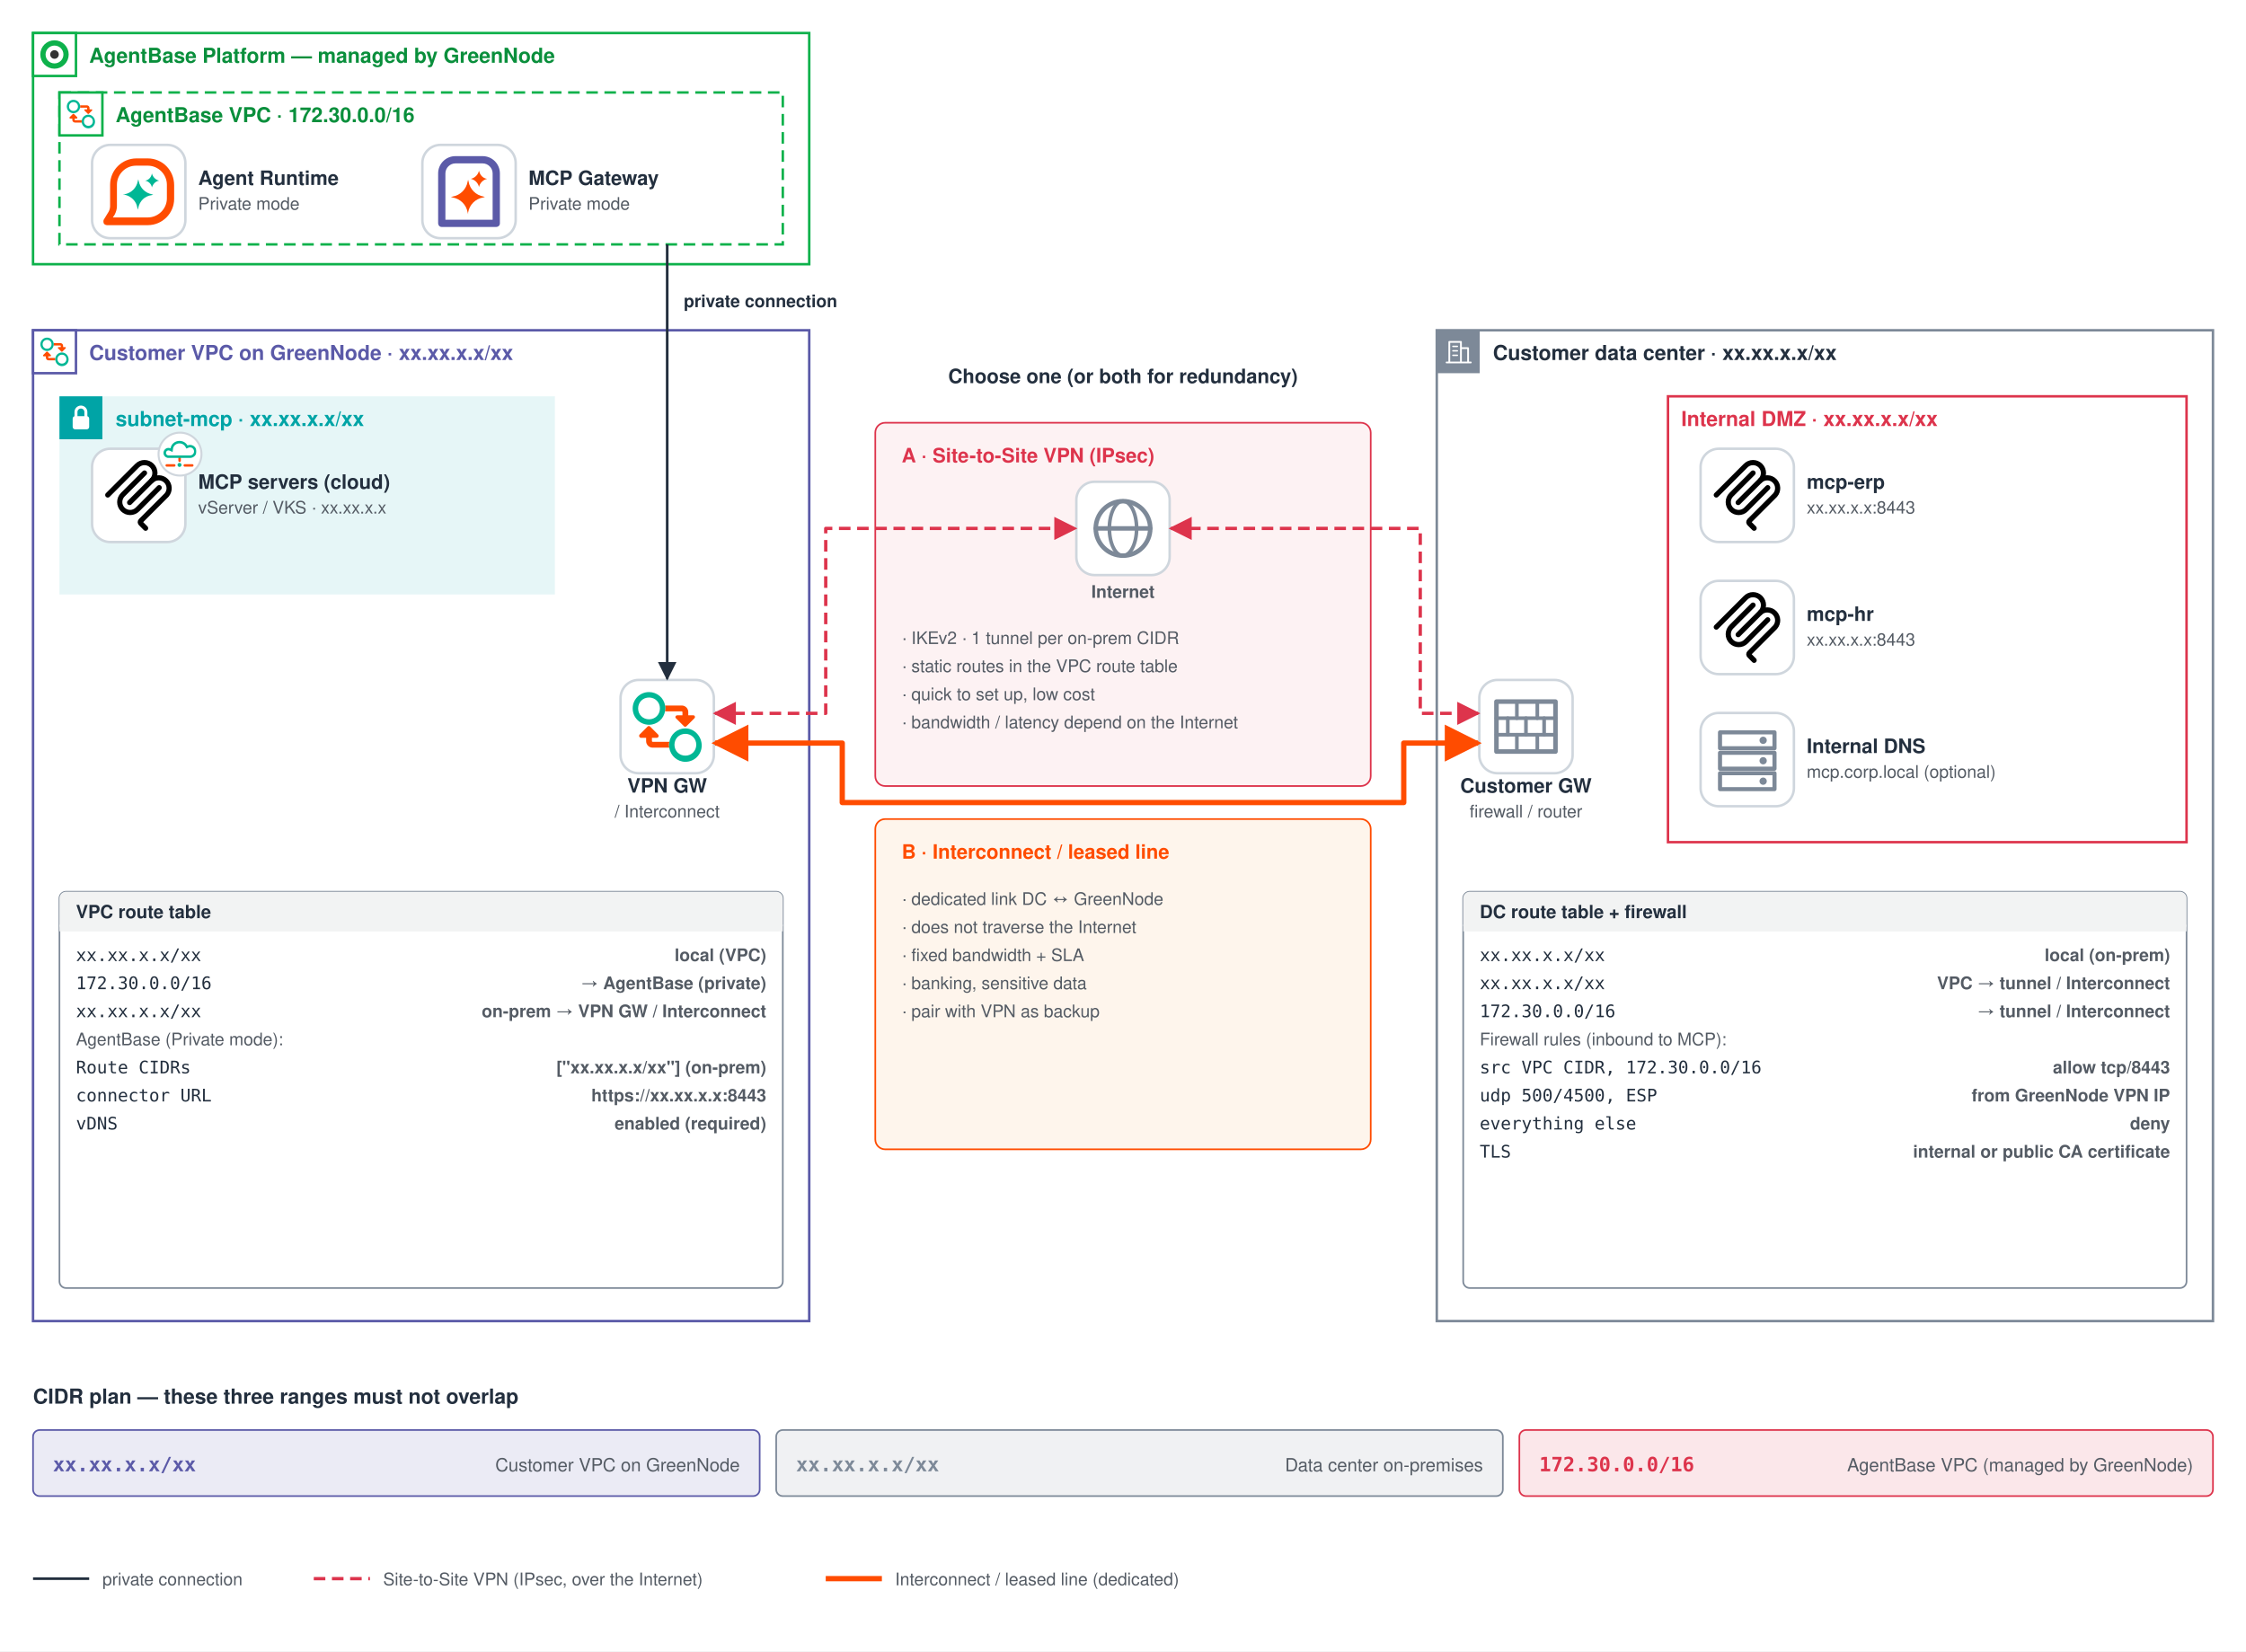
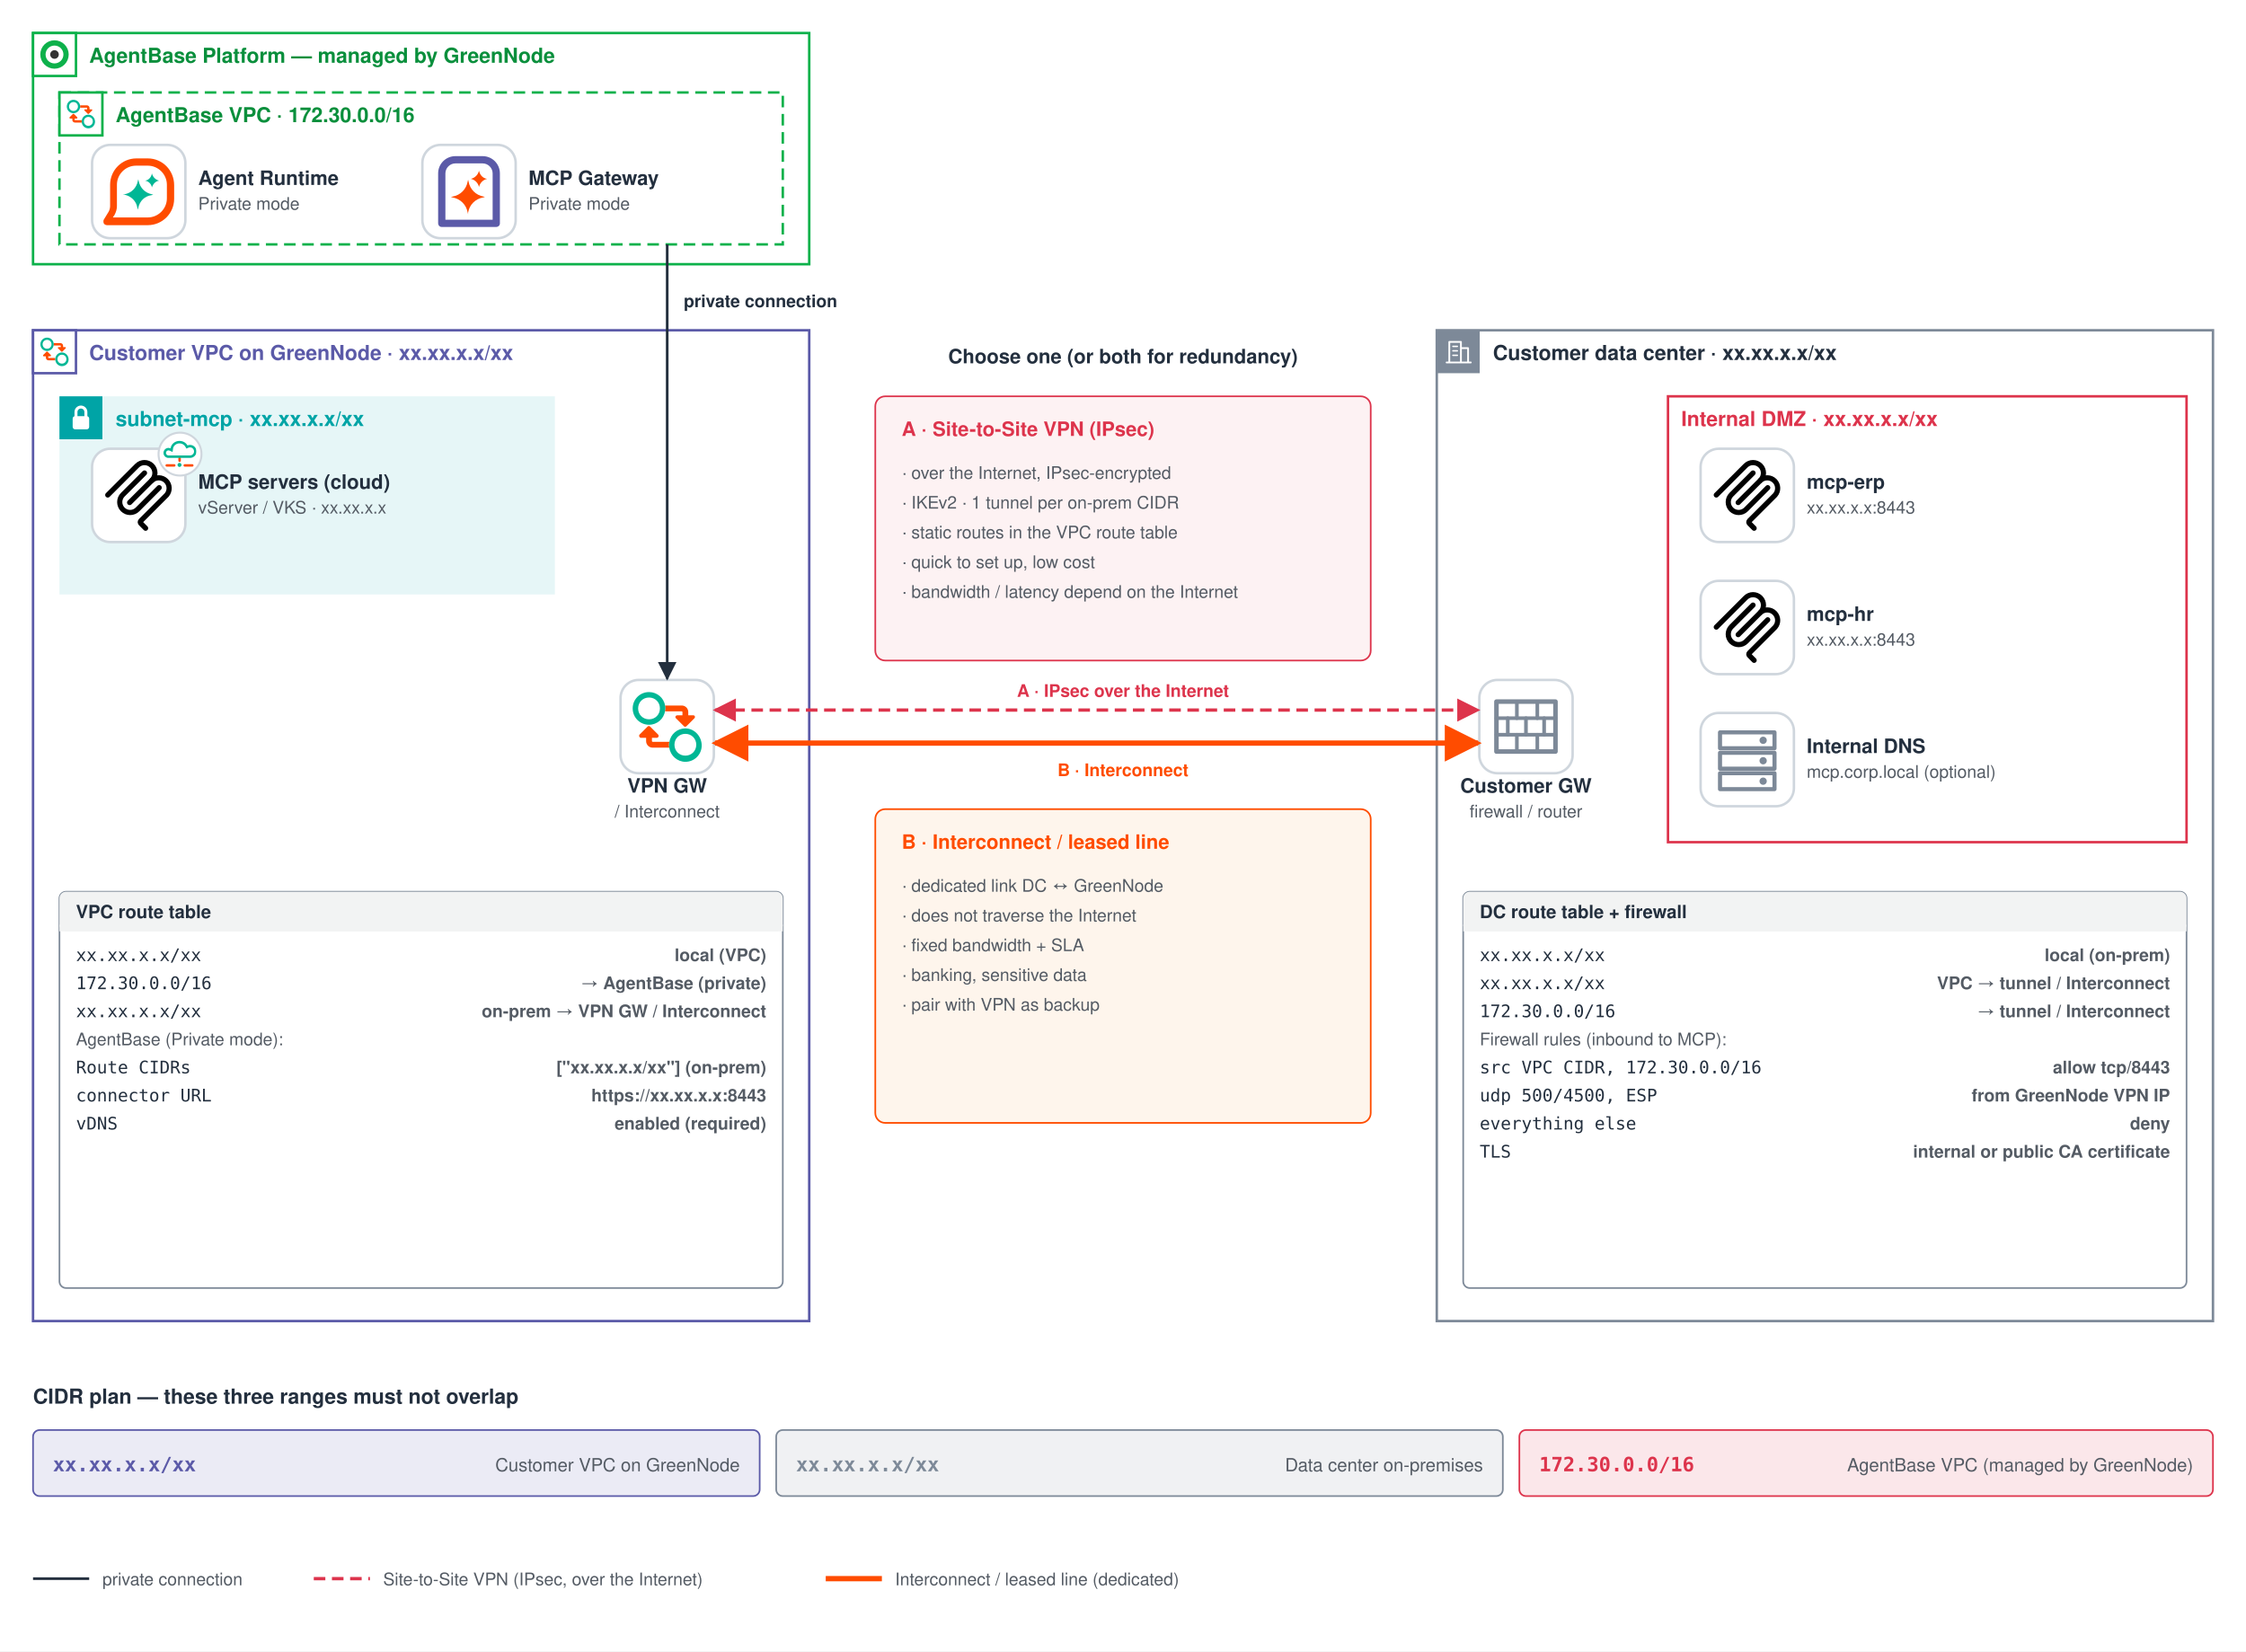
<svg xmlns="http://www.w3.org/2000/svg" xmlns:xlink="http://www.w3.org/1999/xlink" width="1360" height="1000" viewBox="0 0 1360 1000" font-family="Helvetica Neue,Helvetica,Arial,sans-serif" role="img" aria-label="On-premises to customer VPC connectivity on GreenNode: the AgentBase VPC connects privately to the customer VPC, which reaches the data center over Site-to-Site VPN or Interconnect, with routes and firewall on both ends">
  <rect width="1360" height="1000" fill="#FFFFFF" />
  <defs>
    <marker id="a-ink" viewBox="0 0 10 10" refX="9" refY="5" markerWidth="7" markerHeight="7" orient="auto-start-reverse">
      <path d="M0 0L10 5L0 10z" fill="#232F3E" />
    </marker>
    <marker id="a-org" viewBox="0 0 10 10" refX="9" refY="5" markerWidth="7" markerHeight="7" orient="auto-start-reverse">
      <path d="M0 0L10 5L0 10z" fill="#FF4C00" />
    </marker>
    <marker id="a-red" viewBox="0 0 10 10" refX="9" refY="5" markerWidth="7" markerHeight="7" orient="auto-start-reverse">
      <path d="M0 0L10 5L0 10z" fill="#DD344C" />
    </marker>
    <symbol id="gn-server" viewBox="0 0 20 20" fill="none">
      <line x1="9.75" y1="12.447" x2="9.75" y2="13.977" stroke="#FF4C00" stroke-width="1.5" stroke-linecap="round" />
      <line x1="6.523" y1="16.841" x2="1.962" y2="16.841" stroke="#FF4C00" stroke-width="1.5" stroke-linecap="round" />
      <line x1="17.432" y1="16.841" x2="12.871" y2="16.841" stroke="#FF4C00" stroke-width="1.5" stroke-linecap="round" />
      <mask id="gn-server-path-4-inside-1_14569_691052" fill="white">
        <path fill-rule="evenodd" clip-rule="evenodd" d="M16.061 12.303H9.697H3.03H2.424V12.242C1.041 11.962 0 10.739 0 9.273C0 7.599 1.357 6.242 3.03 6.242C3.477 6.242 3.902 6.339 4.284 6.513C4.617 3.969 6.913 2 9.697 2C11.786 2 13.601 3.109 14.517 4.738C14.991 4.536 15.513 4.424 16.061 4.424C18.236 4.424 20 6.188 20 8.364C20 10.437 18.398 12.137 16.364 12.291V12.303H16.061Z" />
      </mask>
      <path d="M2.424 12.303H0.924V13.803H2.424V12.303ZM2.424 12.242H3.924V11.016L2.723 10.772L2.424 12.242ZM4.284 6.513L3.663 7.878L5.508 8.718L5.771 6.708L4.284 6.513ZM14.517 4.738L13.21 5.473L13.869 6.645L15.105 6.118L14.517 4.738ZM16.364 12.291L16.25 10.796L14.864 10.901V12.291H16.364ZM16.364 12.303V13.803H17.864V12.303H16.364ZM16.061 10.803H9.697V13.803H16.061V10.803ZM9.697 10.803H3.03V13.803H9.697V10.803ZM3.03 10.803H2.424V13.803H3.03V10.803ZM3.924 12.303V12.242H0.924V12.303H3.924ZM2.723 10.772C2.025 10.631 1.5 10.011 1.5 9.273H-1.5C-1.5 11.466 0.057 13.293 2.126 13.712L2.723 10.772ZM1.5 9.273C1.5 8.428 2.185 7.742 3.03 7.742V4.742C0.528 4.742 -1.5 6.771 -1.5 9.273H1.5ZM3.03 7.742C3.259 7.742 3.472 7.792 3.663 7.878L4.905 5.148C4.332 4.887 3.696 4.742 3.03 4.742V7.742ZM5.771 6.708C5.999 4.966 7.61 3.5 9.697 3.5V0.5C6.217 0.5 3.235 2.973 2.797 6.318L5.771 6.708ZM9.697 3.5C11.253 3.5 12.563 4.324 13.21 5.473L15.825 4.003C14.638 1.894 12.319 0.5 9.697 0.5V3.5ZM15.105 6.118C15.397 5.994 15.719 5.924 16.061 5.924V2.924C15.307 2.924 14.585 3.078 13.929 3.358L15.105 6.118ZM16.061 5.924C17.408 5.924 18.5 7.016 18.5 8.364H21.5C21.5 5.36 19.065 2.924 16.061 2.924V5.924ZM18.5 8.364C18.5 9.647 17.508 10.7 16.25 10.796L16.477 13.787C19.288 13.573 21.5 11.228 21.5 8.364H18.5ZM14.864 12.291V12.303H17.864V12.291H14.864ZM16.364 10.803H16.061V13.803H16.364V10.803Z" fill="#00B795" mask="url(#gn-server-path-4-inside-1_14569_691052)" />
      <circle cx="9.697" cy="16.546" r="1.212" fill="#00B795" />
    </symbol>
    <symbol id="gn-vnet" viewBox="0 0 20 20" fill="none">
      <path fill="#FF4C00" d="M17.5,7.7l-2.2,2.2c-0.2,0.2-0.5,0.2-0.7,0l-2.2-2.2c-0.3-0.3-0.1-0.8,0.4-0.8h1.4V6c0-0.1-0.1-0.2-0.2-0.2H9.4c0-0.2,0.1-0.5,0.1-0.8s0-0.5-0.1-0.8H14c1,0,1.8,0.8,1.8,1.8v0.9h1.4C17.6,6.9,17.8,7.4,17.5,7.7z" />
      <path fill="#00B795" d="M9.4,4.2C9.1,2.1,7.2,0.5,5,0.5c-2.5,0-4.5,2-4.5,4.5s2,4.5,4.5,4.5c2.2,0,4.1-1.6,4.4-3.8c0-0.2,0.1-0.5,0.1-0.8S9.5,4.5,9.4,4.2z M5,8C3.3,8,2,6.7,2,5s1.3-3,3-3s3,1.3,3,3S6.7,8,5,8z" />
      <path fill="#FF4C00" fill-rule="evenodd" clip-rule="evenodd" d="M10.5,15c0,0.3,0,0.5,0.1,0.8H6c-1,0-1.8-0.8-1.8-1.8v-0.9H2.8c-0.4,0-0.7-0.5-0.4-0.9l2.2-2.2c0.2-0.2,0.5-0.2,0.7,0l2.2,2.2c0.3,0.3,0.1,0.9-0.4,0.9H5.8V14c0,0.1,0.1,0.2,0.2,0.2h4.6C10.5,14.5,10.5,14.7,10.5,15z" />
      <path fill="#00B795" d="M15,10.5c-2.2,0-4.1,1.6-4.4,3.8c0,0.2-0.1,0.5-0.1,0.8s0,0.5,0.1,0.8c0.3,2.1,2.2,3.8,4.4,3.8c2.5,0,4.5-2,4.5-4.5S17.5,10.5,15,10.5z M15,18c-1.7,0-3-1.3-3-3s1.3-3,3-3s3,1.3,3,3S16.7,18,15,18z" />
    </symbol>
    <symbol id="mcp" viewBox="60 20 1800 1800" fill="none">
      <g stroke="#000000" stroke-width="128" stroke-linecap="round" stroke-linejoin="round">
        <path d="M193 910L920 183A258 258 0 0 1 1286 548L735 1097" />
        <path d="M1103 365L565 903A258 258 0 0 0 930 1268L1467 729" />
        <path d="M1286 548A258 258 0 0 1 1650 912L1015 1547Q980 1582 1015 1617L1130 1733" />
      </g>
    </symbol>
    <symbol id="agent-runtime" viewBox="0 0 16 16" fill="none">
      <path fill="#FF4C00" d="M10,0.7H7.5c-3.2,0-5.8,2.6-5.8,5.8v4.7c0,0.4-0.1,0.8-0.3,1.2l-1.1,1.8c-0.1,0.2-0.1,0.5,0,0.8c0.1,0.2,0.4,0.4,0.7,0.4h9c3.2,0,5.8-2.6,5.8-5.8v-3C15.8,3.3,13.2,0.7,10,0.7z M14.2,9.5c0,2.3-1.9,4.2-4.2,4.2H2.3l0.4-0.6c0.3-0.6,0.5-1.2,0.5-1.9V6.5c0-2.3,1.9-4.2,4.2-4.2H10c2.3,0,4.2,1.9,4.2,4.2V9.5z" />
      <path fill="#00B795" d="M11.2,8.7l-0.4,0.1C9.3,9,8.2,10.1,7.9,11.6L7.8,12l-0.1-0.4C7.5,10.1,6.3,9,4.9,8.7L4.5,8.7l0.4-0.1c1.5-0.3,2.6-1.4,2.9-2.9l0.1-0.4l0.1,0.4c0.3,1.5,1.4,2.6,2.9,2.9L11.2,8.7z" />
      <path fill="#00B795" d="M12.5,5.6c-0.8,0.1-1.4,0.8-1.6,1.5c-0.1-0.8-0.8-1.4-1.5-1.5c0.8-0.1,1.4-0.8,1.5-1.6C11.1,4.8,11.7,5.4,12.5,5.6z" />
    </symbol>
    <symbol id="mcp-gateway" viewBox="0 0 16 16" fill="none">
      <path fill="#5B5AA8" d="M11,0.2H5C2.9,0.2,1.2,1.9,1.2,4v11c0,0.4,0.3,0.8,0.8,0.8h12c0.4,0,0.8-0.3,0.8-0.8V4C14.8,1.9,13.1,0.2,11,0.2z M13.2,14.2H2.8V4c0-1.2,1-2.2,2.2-2.2h6c1.2,0,2.2,1,2.2,2.2V14.2z" />
      <path fill="#FF4C00" d="M11.5,9.2l-0.4,0.1c-1.7,0.3-3,1.6-3.3,3.3L7.8,13l-0.1-0.4c-0.3-1.7-1.6-3-3.3-3.3L4,9.2l0.4-0.1c1.7-0.3,3-1.6,3.3-3.3l0.1-0.4l0.1,0.4c0.3,1.7,1.6,3,3.3,3.3L11.5,9.2z" />
      <path fill="#FF4C00" d="M12,5.2c-0.9,0.2-1.6,0.9-1.8,1.8c-0.2-0.9-0.9-1.6-1.8-1.8c0.9-0.2,1.6-0.9,1.8-1.8C10.4,4.4,11.1,5.1,12,5.2z" />
    </symbol>
  </defs>
  <rect x="20" y="20" width="470" height="140" fill="none" stroke="#0DB14B" stroke-width="1.5" />
  <rect x="20" y="20" width="26" height="26" fill="#FFFFFF" stroke="#0DB14B" stroke-width="1.5" />
  <circle cx="33" cy="33" r="7" fill="none" stroke="#0DB14B" stroke-width="3.2" />
  <circle cx="33" cy="33" r="2.6" fill="#333333" />
  <text x="54" y="38" font-size="12.5" font-weight="700" fill="#0A8F3C" text-anchor="start">AgentBase Platform — managed by GreenNode</text>
  <rect x="36" y="56" width="438" height="92" fill="none" stroke="#0DB14B" stroke-width="1.5" stroke-dasharray="7 4" />
  <rect x="36" y="56" width="26" height="26" fill="#FFFFFF" stroke="#0DB14B" stroke-width="1.5" />
  <use href="#gn-vnet" xlink:href="#gn-vnet" x="40" y="60" width="18" height="18" />
  <text x="70" y="74" font-size="12.5" font-weight="700" fill="#0A8F3C" text-anchor="start">AgentBase VPC · 172.30.0.0/16</text>
  <rect x="55.75" y="87.75" width="56.5" height="56.5" rx="11" fill="#FFFFFF" stroke="#CFD6DD" stroke-width="1.5" />
  <use href="#agent-runtime" xlink:href="#agent-runtime" x="62" y="94" width="44" height="44" />
  <text x="120" y="112" font-size="12" font-weight="700" fill="#232F3E" text-anchor="start">Agent Runtime</text>
  <text x="120" y="127.0" font-size="10.5" font-weight="400" fill="#545B64" text-anchor="start">Private mode</text>
  <rect x="255.75" y="87.75" width="56.5" height="56.5" rx="11" fill="#FFFFFF" stroke="#CFD6DD" stroke-width="1.5" />
  <use href="#mcp-gateway" xlink:href="#mcp-gateway" x="262" y="94" width="44" height="44" />
  <text x="320" y="112" font-size="12" font-weight="700" fill="#232F3E" text-anchor="start">MCP Gateway</text>
  <text x="320" y="127.0" font-size="10.5" font-weight="400" fill="#545B64" text-anchor="start">Private mode</text>
  <g transform="translate(0 180)">
    <rect x="20" y="20" width="470" height="600" fill="none" stroke="#5B5AA8" stroke-width="1.5" />
    <rect x="20" y="20" width="26" height="26" fill="#FFFFFF" stroke="#5B5AA8" stroke-width="1.5" />
    <use href="#gn-vnet" xlink:href="#gn-vnet" x="24" y="24" width="18" height="18" />
    <text x="54" y="38" font-size="12.5" font-weight="700" fill="#5B5AA8" text-anchor="start">Customer VPC on GreenNode · xx.xx.x.x/xx</text>
    <rect x="36" y="60" width="300" height="120" fill="#E6F6F7" stroke="none" stroke-width="1.5" />
    <rect x="36" y="60" width="26" height="26" fill="#00A4A6" />
    <rect x="44" y="72" width="10" height="8" rx="1.5" fill="#FFFFFF" />
    <path d="M46 72v-2.5a3 3 0 0 1 6 0v2.5" fill="none" stroke="#FFFFFF" stroke-width="1.8" stroke-linecap="round" stroke-linejoin="round" />
    <text x="70" y="78" font-size="12.5" font-weight="700" fill="#00A4A6" text-anchor="start">subnet-mcp · xx.xx.x.x/xx</text>
    <rect x="55.75" y="91.75" width="56.5" height="56.5" rx="11" fill="#FFFFFF" stroke="#CFD6DD" stroke-width="1.5" />
    <use href="#mcp" xlink:href="#mcp" x="62" y="98" width="44" height="44" />
    <circle cx="109" cy="95" r="13" fill="#FFFFFF" stroke="#CFD6DD" stroke-width="1.2" />
    <use href="#gn-server" xlink:href="#gn-server" x="99" y="85" width="20" height="20" />
    <text x="120" y="116" font-size="12" font-weight="700" fill="#232F3E" text-anchor="start">MCP servers (cloud)</text>
    <text x="120" y="131.0" font-size="10.5" font-weight="400" fill="#545B64" text-anchor="start">vServer / VKS · xx.xx.x.x</text>
    <rect x="375.75" y="231.75" width="56.5" height="56.5" rx="11" fill="#FFFFFF" stroke="#CFD6DD" stroke-width="1.5" />
    <use href="#gn-vnet" xlink:href="#gn-vnet" x="382" y="238" width="44" height="44" />
    <text x="404" y="300" font-size="12" font-weight="700" fill="#232F3E" text-anchor="middle">VPN GW</text>
    <text x="404" y="315" font-size="10.5" font-weight="400" fill="#545B64" text-anchor="middle">/ Interconnect</text>
    <rect x="36" y="360" width="438" height="240" rx="4" fill="#FFFFFF" stroke="#7D8998" stroke-width="1" />
    <rect x="36" y="360" width="438" height="24" rx="4" fill="#F2F3F3" />
    <rect x="36" y="380" width="438" height="4" fill="#F2F3F3" />
    <text x="46" y="376" font-size="11" font-weight="700" fill="#232F3E" text-anchor="start">VPC route table</text>
    <text x="46" y="402" font-size="10.5" fill="#232F3E" font-family="Menlo,Consolas,monospace">xx.xx.x.x/xx</text>
    <text x="464" y="402" font-size="10.5" font-weight="600" fill="#545B64" text-anchor="end">local (VPC)</text>
    <text x="46" y="419" font-size="10.5" fill="#232F3E" font-family="Menlo,Consolas,monospace">172.30.0.0/16</text>
    <text x="464" y="419" font-size="10.5" font-weight="600" fill="#545B64" text-anchor="end">→ AgentBase (private)</text>
    <text x="46" y="436" font-size="10.5" fill="#232F3E" font-family="Menlo,Consolas,monospace">xx.xx.x.x/xx</text>
    <text x="464" y="436" font-size="10.5" font-weight="600" fill="#545B64" text-anchor="end">on-prem → VPN GW / Interconnect</text>
    <text x="46" y="453" font-size="10.5" font-weight="400" fill="#545B64" text-anchor="start">AgentBase (Private mode):</text>
    <text x="46" y="470" font-size="10.5" fill="#232F3E" font-family="Menlo,Consolas,monospace">Route CIDRs</text>
    <text x="464" y="470" font-size="10.5" font-weight="600" fill="#545B64" text-anchor="end">["xx.xx.x.x/xx"] (on-prem)</text>
    <text x="46" y="487" font-size="10.5" fill="#232F3E" font-family="Menlo,Consolas,monospace">connector URL</text>
    <text x="464" y="487" font-size="10.5" font-weight="600" fill="#545B64" text-anchor="end">https://xx.xx.x.x:8443</text>
    <text x="46" y="504" font-size="10.5" fill="#232F3E" font-family="Menlo,Consolas,monospace">vDNS</text>
    <text x="464" y="504" font-size="10.5" font-weight="600" fill="#545B64" text-anchor="end">enabled (required)</text>
    <polyline points="404,-32 404,231" fill="none" stroke="#232F3E" stroke-width="1.6" stroke-linejoin="round" marker-end="url(#a-ink)" />
    <text x="414" y="6" font-size="10.5" font-weight="600" fill="#232F3E" text-anchor="start" style="paint-order:stroke;stroke:#FFFFFF;stroke-width:4px;stroke-linejoin:round">private connection</text>
-     <text x="680" y="52" font-size="12" font-weight="700" fill="#232F3E" text-anchor="middle">Choose one (or both for redundancy)</text>
-     <rect x="530" y="76" width="300" height="220" rx="6" fill="#FDF2F3" stroke="#DD344C" stroke-width="1" />
-     <text x="546" y="100" font-size="12" font-weight="700" fill="#DD344C" text-anchor="start">A · Site-to-Site VPN (IPsec)</text>
-     <rect x="651.75" y="111.75" width="56.5" height="56.5" rx="11" fill="#FFFFFF" stroke="#CFD6DD" stroke-width="1.5" />
-     <g transform="translate(680 140) scale(1.375) translate(-680 -140)">
-       <circle cx="680" cy="140" r="12" fill="none" stroke="#7D8998" stroke-width="2" />
-       <path d="M668 140h24" fill="none" stroke="#7D8998" stroke-width="2" stroke-linecap="round" stroke-linejoin="round" />
-       <path d="M680 128a6 12 0 0 0 0 24a6 12 0 0 0 0 -24" fill="none" stroke="#7D8998" stroke-width="1.6" stroke-linecap="round" stroke-linejoin="round" />
-     </g>
-     <text x="680" y="182" font-size="10.5" font-weight="600" fill="#545B64" text-anchor="middle">Internet</text>
-     <text x="546" y="210" font-size="10.5" font-weight="400" fill="#545B64" text-anchor="start">· IKEv2 · 1 tunnel per on-prem CIDR</text>
-     <text x="546" y="227" font-size="10.5" font-weight="400" fill="#545B64" text-anchor="start">· static routes in the VPC route table</text>
-     <text x="546" y="244" font-size="10.5" font-weight="400" fill="#545B64" text-anchor="start">· quick to set up, low cost</text>
-     <text x="546" y="261" font-size="10.5" font-weight="400" fill="#545B64" text-anchor="start">· bandwidth / latency depend on the Internet</text>
-     <rect x="530" y="316" width="300" height="200" rx="6" fill="#FEF5EC" stroke="#FF4C00" stroke-width="1" />
-     <text x="546" y="340" font-size="12" font-weight="700" fill="#FF4C00" text-anchor="start">B · Interconnect / leased line</text>
-     <text x="546" y="368" font-size="10.5" font-weight="400" fill="#545B64" text-anchor="start">· dedicated link DC ↔ GreenNode</text>
-     <text x="546" y="385" font-size="10.5" font-weight="400" fill="#545B64" text-anchor="start">· does not traverse the Internet</text>
-     <text x="546" y="402" font-size="10.5" font-weight="400" fill="#545B64" text-anchor="start">· fixed bandwidth + SLA</text>
-     <text x="546" y="419" font-size="10.5" font-weight="400" fill="#545B64" text-anchor="start">· banking, sensitive data</text>
-     <text x="546" y="436" font-size="10.5" font-weight="400" fill="#545B64" text-anchor="start">· pair with VPN as backup</text>
+     <text x="680" y="40" font-size="12" font-weight="700" fill="#232F3E" text-anchor="middle">Choose one (or both for redundancy)</text>
+     <rect x="530" y="60" width="300" height="160" rx="6" fill="#FDF2F3" stroke="#DD344C" stroke-width="1" />
+     <text x="546" y="84" font-size="12" font-weight="700" fill="#DD344C" text-anchor="start">A · Site-to-Site VPN (IPsec)</text>
+     <text x="546" y="110" font-size="10.5" font-weight="400" fill="#545B64" text-anchor="start">· over the Internet, IPsec-encrypted</text>
+     <text x="546" y="128" font-size="10.5" font-weight="400" fill="#545B64" text-anchor="start">· IKEv2 · 1 tunnel per on-prem CIDR</text>
+     <text x="546" y="146" font-size="10.5" font-weight="400" fill="#545B64" text-anchor="start">· static routes in the VPC route table</text>
+     <text x="546" y="164" font-size="10.5" font-weight="400" fill="#545B64" text-anchor="start">· quick to set up, low cost</text>
+     <text x="546" y="182" font-size="10.5" font-weight="400" fill="#545B64" text-anchor="start">· bandwidth / latency depend on the Internet</text>
+     <rect x="530" y="310" width="300" height="190" rx="6" fill="#FEF5EC" stroke="#FF4C00" stroke-width="1" />
+     <text x="546" y="334" font-size="12" font-weight="700" fill="#FF4C00" text-anchor="start">B · Interconnect / leased line</text>
+     <text x="546" y="360" font-size="10.5" font-weight="400" fill="#545B64" text-anchor="start">· dedicated link DC ↔ GreenNode</text>
+     <text x="546" y="378" font-size="10.5" font-weight="400" fill="#545B64" text-anchor="start">· does not traverse the Internet</text>
+     <text x="546" y="396" font-size="10.5" font-weight="400" fill="#545B64" text-anchor="start">· fixed bandwidth + SLA</text>
+     <text x="546" y="414" font-size="10.5" font-weight="400" fill="#545B64" text-anchor="start">· banking, sensitive data</text>
+     <text x="546" y="432" font-size="10.5" font-weight="400" fill="#545B64" text-anchor="start">· pair with VPN as backup</text>
    <rect x="870" y="20" width="470" height="600" fill="none" stroke="#7D8998" stroke-width="1.5" />
    <rect x="870" y="20" width="26" height="26" fill="#7D8998" />
    <g transform="translate(870 20) scale(0.5417)">
      <path d="M14 36V13h13v23M27 20h8v16M11 36h27" fill="none" stroke="#FFFFFF" stroke-width="2" stroke-linecap="round" stroke-linejoin="round" />
      <path d="M18 18h5M18 23h5M18 28h5" fill="none" stroke="#FFFFFF" stroke-width="1.6" stroke-linecap="round" stroke-linejoin="round" />
    </g>
    <text x="904" y="38" font-size="12.5" font-weight="700" fill="#232F3E" text-anchor="start">Customer data center · xx.xx.x.x/xx</text>
    <rect x="895.75" y="231.75" width="56.5" height="56.5" rx="11" fill="#FFFFFF" stroke="#CFD6DD" stroke-width="1.5" />
    <g transform="translate(924 260) scale(1.375) translate(-924 -260)">
      <path d="M911 249h26v22h-26z" fill="none" stroke="#7D8998" stroke-width="2" stroke-linecap="round" stroke-linejoin="round" />
      <path d="M911 256.3h26M911 263.6h26" fill="none" stroke="#7D8998" stroke-width="1.6" stroke-linecap="round" stroke-linejoin="round" />
      <path d="M920 249v7.3M929 249v7.3M916 256.3v7.3M924 256.3v7.3M932 256.3v7.3M920 263.6v7.4M929 263.6v7.4" fill="none" stroke="#7D8998" stroke-width="1.6" stroke-linecap="round" stroke-linejoin="round" />
    </g>
    <text x="924" y="300" font-size="12" font-weight="700" fill="#232F3E" text-anchor="middle">Customer GW</text>
    <text x="924" y="315" font-size="10.5" font-weight="400" fill="#545B64" text-anchor="middle">firewall / router</text>
    <rect x="1010" y="60" width="314" height="270" fill="none" stroke="#DD344C" stroke-width="1.5" />
    <text x="1018" y="78" font-size="12.5" font-weight="700" fill="#DD344C" text-anchor="start">Internal DMZ · xx.xx.x.x/xx</text>
    <rect x="1029.75" y="91.75" width="56.5" height="56.5" rx="11" fill="#FFFFFF" stroke="#CFD6DD" stroke-width="1.5" />
    <use href="#mcp" xlink:href="#mcp" x="1036" y="98" width="44" height="44" />
    <text x="1094" y="116" font-size="12" font-weight="700" fill="#232F3E" text-anchor="start">mcp-erp</text>
    <text x="1094" y="131.0" font-size="10.5" font-weight="400" fill="#545B64" text-anchor="start">xx.xx.x.x:8443</text>
    <rect x="1029.75" y="171.75" width="56.5" height="56.5" rx="11" fill="#FFFFFF" stroke="#CFD6DD" stroke-width="1.5" />
    <use href="#mcp" xlink:href="#mcp" x="1036" y="178" width="44" height="44" />
    <text x="1094" y="196" font-size="12" font-weight="700" fill="#232F3E" text-anchor="start">mcp-hr</text>
    <text x="1094" y="211.0" font-size="10.5" font-weight="400" fill="#545B64" text-anchor="start">xx.xx.x.x:8443</text>
    <rect x="1029.75" y="251.75" width="56.5" height="56.5" rx="11" fill="#FFFFFF" stroke="#CFD6DD" stroke-width="1.5" />
    <g transform="translate(1058 280) scale(1.375) translate(-1058 -280)">
      <path d="M1046 268h24v7h-24z" fill="none" stroke="#7D8998" stroke-width="1.8" stroke-linecap="round" stroke-linejoin="round" />
      <circle cx="1065" cy="271.5" r="1.6" fill="#7D8998" />
      <path d="M1046 277h24v7h-24z" fill="none" stroke="#7D8998" stroke-width="1.8" stroke-linecap="round" stroke-linejoin="round" />
      <circle cx="1065" cy="280.5" r="1.6" fill="#7D8998" />
      <path d="M1046 286h24v7h-24z" fill="none" stroke="#7D8998" stroke-width="1.8" stroke-linecap="round" stroke-linejoin="round" />
      <circle cx="1065" cy="289.5" r="1.6" fill="#7D8998" />
    </g>
    <text x="1094" y="276" font-size="12" font-weight="700" fill="#232F3E" text-anchor="start">Internal DNS</text>
    <text x="1094" y="291.0" font-size="10.5" font-weight="400" fill="#545B64" text-anchor="start">mcp.corp.local (optional)</text>
    <rect x="886" y="360" width="438" height="240" rx="4" fill="#FFFFFF" stroke="#7D8998" stroke-width="1" />
    <rect x="886" y="360" width="438" height="24" rx="4" fill="#F2F3F3" />
    <rect x="886" y="380" width="438" height="4" fill="#F2F3F3" />
    <text x="896" y="376" font-size="11" font-weight="700" fill="#232F3E" text-anchor="start">DC route table + firewall</text>
    <text x="896" y="402" font-size="10.5" fill="#232F3E" font-family="Menlo,Consolas,monospace">xx.xx.x.x/xx</text>
    <text x="1314" y="402" font-size="10.5" font-weight="600" fill="#545B64" text-anchor="end">local (on-prem)</text>
    <text x="896" y="419" font-size="10.5" fill="#232F3E" font-family="Menlo,Consolas,monospace">xx.xx.x.x/xx</text>
    <text x="1314" y="419" font-size="10.5" font-weight="600" fill="#545B64" text-anchor="end">VPC → tunnel / Interconnect</text>
    <text x="896" y="436" font-size="10.5" fill="#232F3E" font-family="Menlo,Consolas,monospace">172.30.0.0/16</text>
    <text x="1314" y="436" font-size="10.5" font-weight="600" fill="#545B64" text-anchor="end">→ tunnel / Interconnect</text>
    <text x="896" y="453" font-size="10.5" font-weight="400" fill="#545B64" text-anchor="start">Firewall rules (inbound to MCP):</text>
    <text x="896" y="470" font-size="10.5" fill="#232F3E" font-family="Menlo,Consolas,monospace">src VPC CIDR, 172.30.0.0/16</text>
    <text x="1314" y="470" font-size="10.5" font-weight="600" fill="#545B64" text-anchor="end">allow tcp/8443</text>
    <text x="896" y="487" font-size="10.5" fill="#232F3E" font-family="Menlo,Consolas,monospace">udp 500/4500, ESP</text>
    <text x="1314" y="487" font-size="10.5" font-weight="600" fill="#545B64" text-anchor="end">from GreenNode VPN IP</text>
    <text x="896" y="504" font-size="10.5" fill="#232F3E" font-family="Menlo,Consolas,monospace">everything else</text>
    <text x="1314" y="504" font-size="10.5" font-weight="600" fill="#545B64" text-anchor="end">deny</text>
    <text x="896" y="521" font-size="10.5" fill="#232F3E" font-family="Menlo,Consolas,monospace">TLS</text>
    <text x="1314" y="521" font-size="10.5" font-weight="600" fill="#545B64" text-anchor="end">internal or public CA certificate</text>
-     <polyline points="433,252 500,252 500,140 651,140" fill="none" stroke="#DD344C" stroke-width="2" stroke-linejoin="round" stroke-dasharray="7 4" marker-end="url(#a-red)" marker-start="url(#a-red)" />
-     <polyline points="709,140 860,140 860,252 895,252" fill="none" stroke="#DD344C" stroke-width="2" stroke-linejoin="round" stroke-dasharray="7 4" marker-end="url(#a-red)" marker-start="url(#a-red)" />
-     <polyline points="433,270 510,270 510,306 850,306 850,270 895,270" fill="none" stroke="#FF4C00" stroke-width="3.2" stroke-linejoin="round" marker-end="url(#a-org)" marker-start="url(#a-org)" />
+     <polyline points="433,250 895,250" fill="none" stroke="#DD344C" stroke-width="2" stroke-linejoin="round" stroke-dasharray="7 4" marker-end="url(#a-red)" marker-start="url(#a-red)" />
+     <text x="680" y="242" font-size="10.5" font-weight="600" fill="#DD344C" text-anchor="middle" style="paint-order:stroke;stroke:#FFFFFF;stroke-width:4px;stroke-linejoin:round">A · IPsec over the Internet</text>
+     <polyline points="433,270 895,270" fill="none" stroke="#FF4C00" stroke-width="3.2" stroke-linejoin="round" marker-end="url(#a-org)" marker-start="url(#a-org)" />
+     <text x="680" y="290" font-size="10.5" font-weight="600" fill="#FF4C00" text-anchor="middle" style="paint-order:stroke;stroke:#FFFFFF;stroke-width:4px;stroke-linejoin:round">B · Interconnect</text>
    <text x="20" y="670" font-size="12.5" font-weight="700" fill="#232F3E" text-anchor="start">CIDR plan — these three ranges must not overlap</text>
    <rect x="20" y="686" width="440" height="40" rx="4" fill="#5B5AA8" fill-opacity="0.12" stroke="#5B5AA8" />
    <text x="32" y="711" font-size="12" font-weight="700" fill="#5B5AA8" font-family="Menlo,Consolas,monospace">xx.xx.x.x/xx</text>
    <text x="448" y="711" font-size="11" font-weight="400" fill="#545B64" text-anchor="end">Customer VPC on GreenNode</text>
    <rect x="470" y="686" width="440" height="40" rx="4" fill="#7D8998" fill-opacity="0.12" stroke="#7D8998" />
    <text x="482" y="711" font-size="12" font-weight="700" fill="#7D8998" font-family="Menlo,Consolas,monospace">xx.xx.x.x/xx</text>
    <text x="898" y="711" font-size="11" font-weight="400" fill="#545B64" text-anchor="end">Data center on-premises</text>
    <rect x="920" y="686" width="420" height="40" rx="4" fill="#DD344C" fill-opacity="0.12" stroke="#DD344C" />
    <text x="932" y="711" font-size="12" font-weight="700" fill="#DD344C" font-family="Menlo,Consolas,monospace">172.30.0.0/16</text>
    <text x="1328" y="711" font-size="11" font-weight="400" fill="#545B64" text-anchor="end">AgentBase VPC (managed by GreenNode)</text>
    <line x1="20" y1="776" x2="54" y2="776" stroke="#232F3E" stroke-width="1.6" />
    <text x="62" y="780" font-size="10.5" font-weight="400" fill="#545B64" text-anchor="start">private connection</text>
    <line x1="190" y1="776" x2="224" y2="776" stroke="#DD344C" stroke-width="2" stroke-dasharray="7 4" />
    <text x="232" y="780" font-size="10.5" font-weight="400" fill="#545B64" text-anchor="start">Site-to-Site VPN (IPsec, over the Internet)</text>
    <line x1="500" y1="776" x2="534" y2="776" stroke="#FF4C00" stroke-width="3.2" />
    <text x="542" y="780" font-size="10.5" font-weight="400" fill="#545B64" text-anchor="start">Interconnect / leased line (dedicated)</text>
  </g>
</svg>
